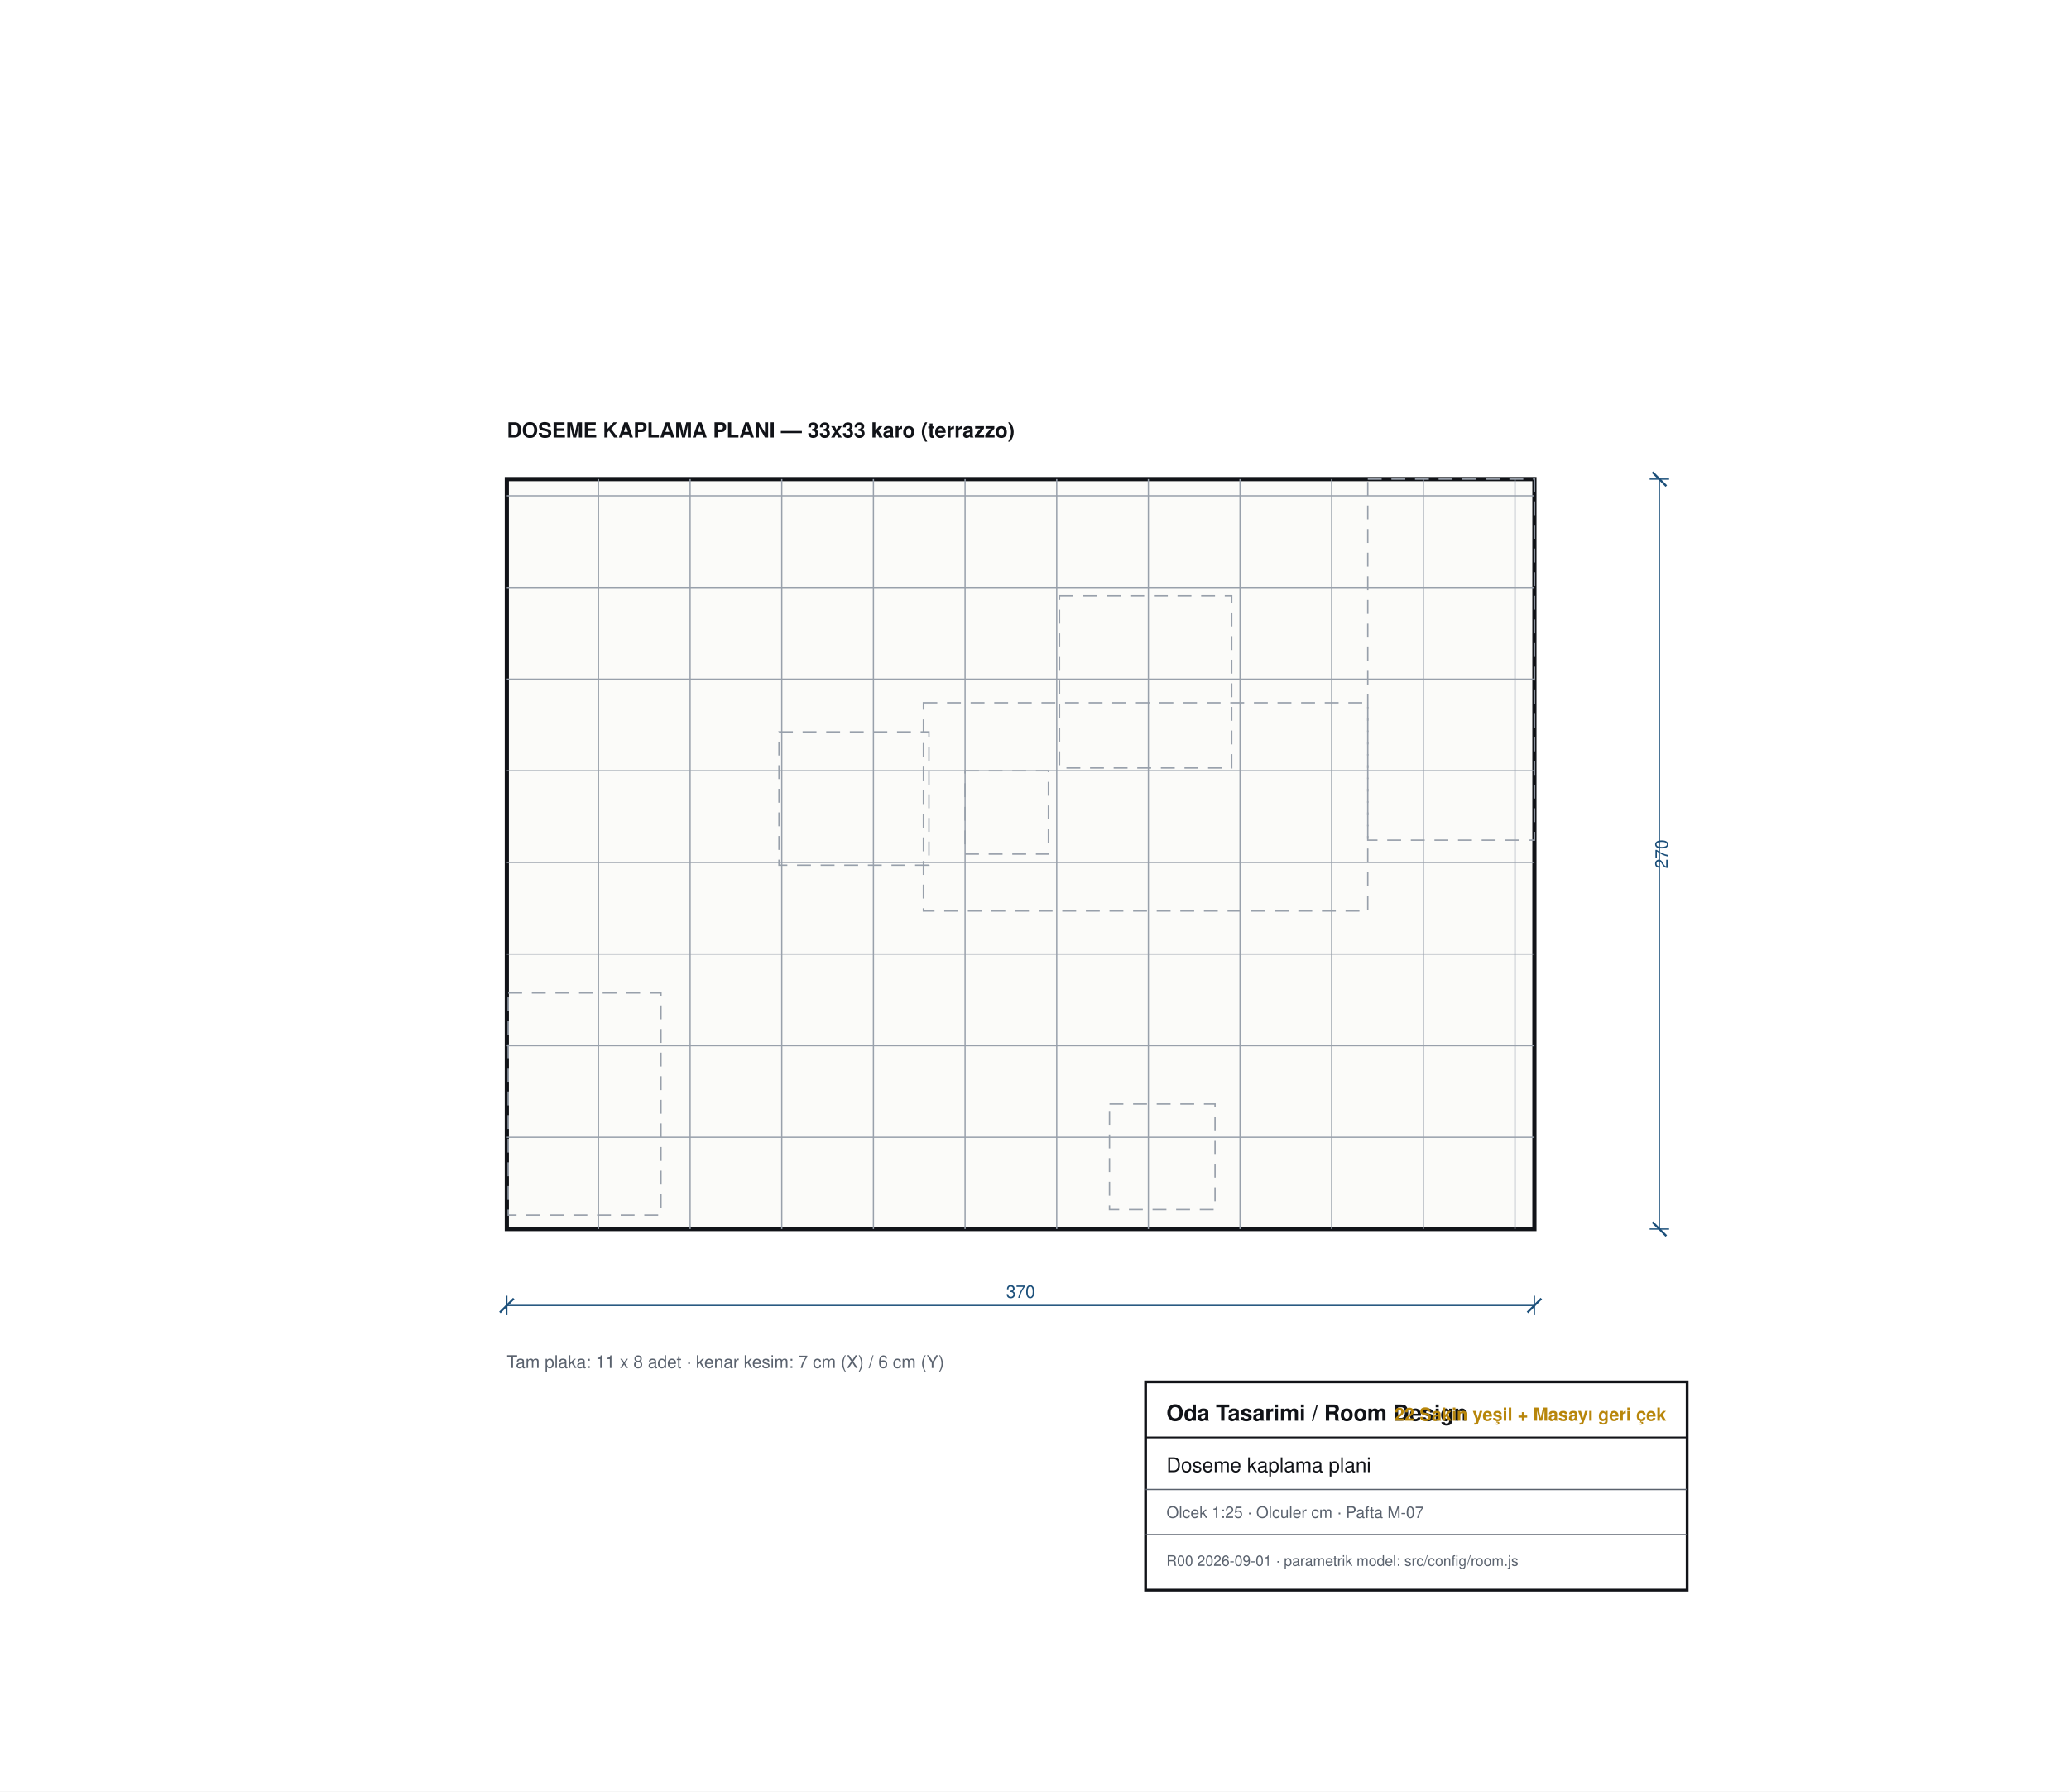
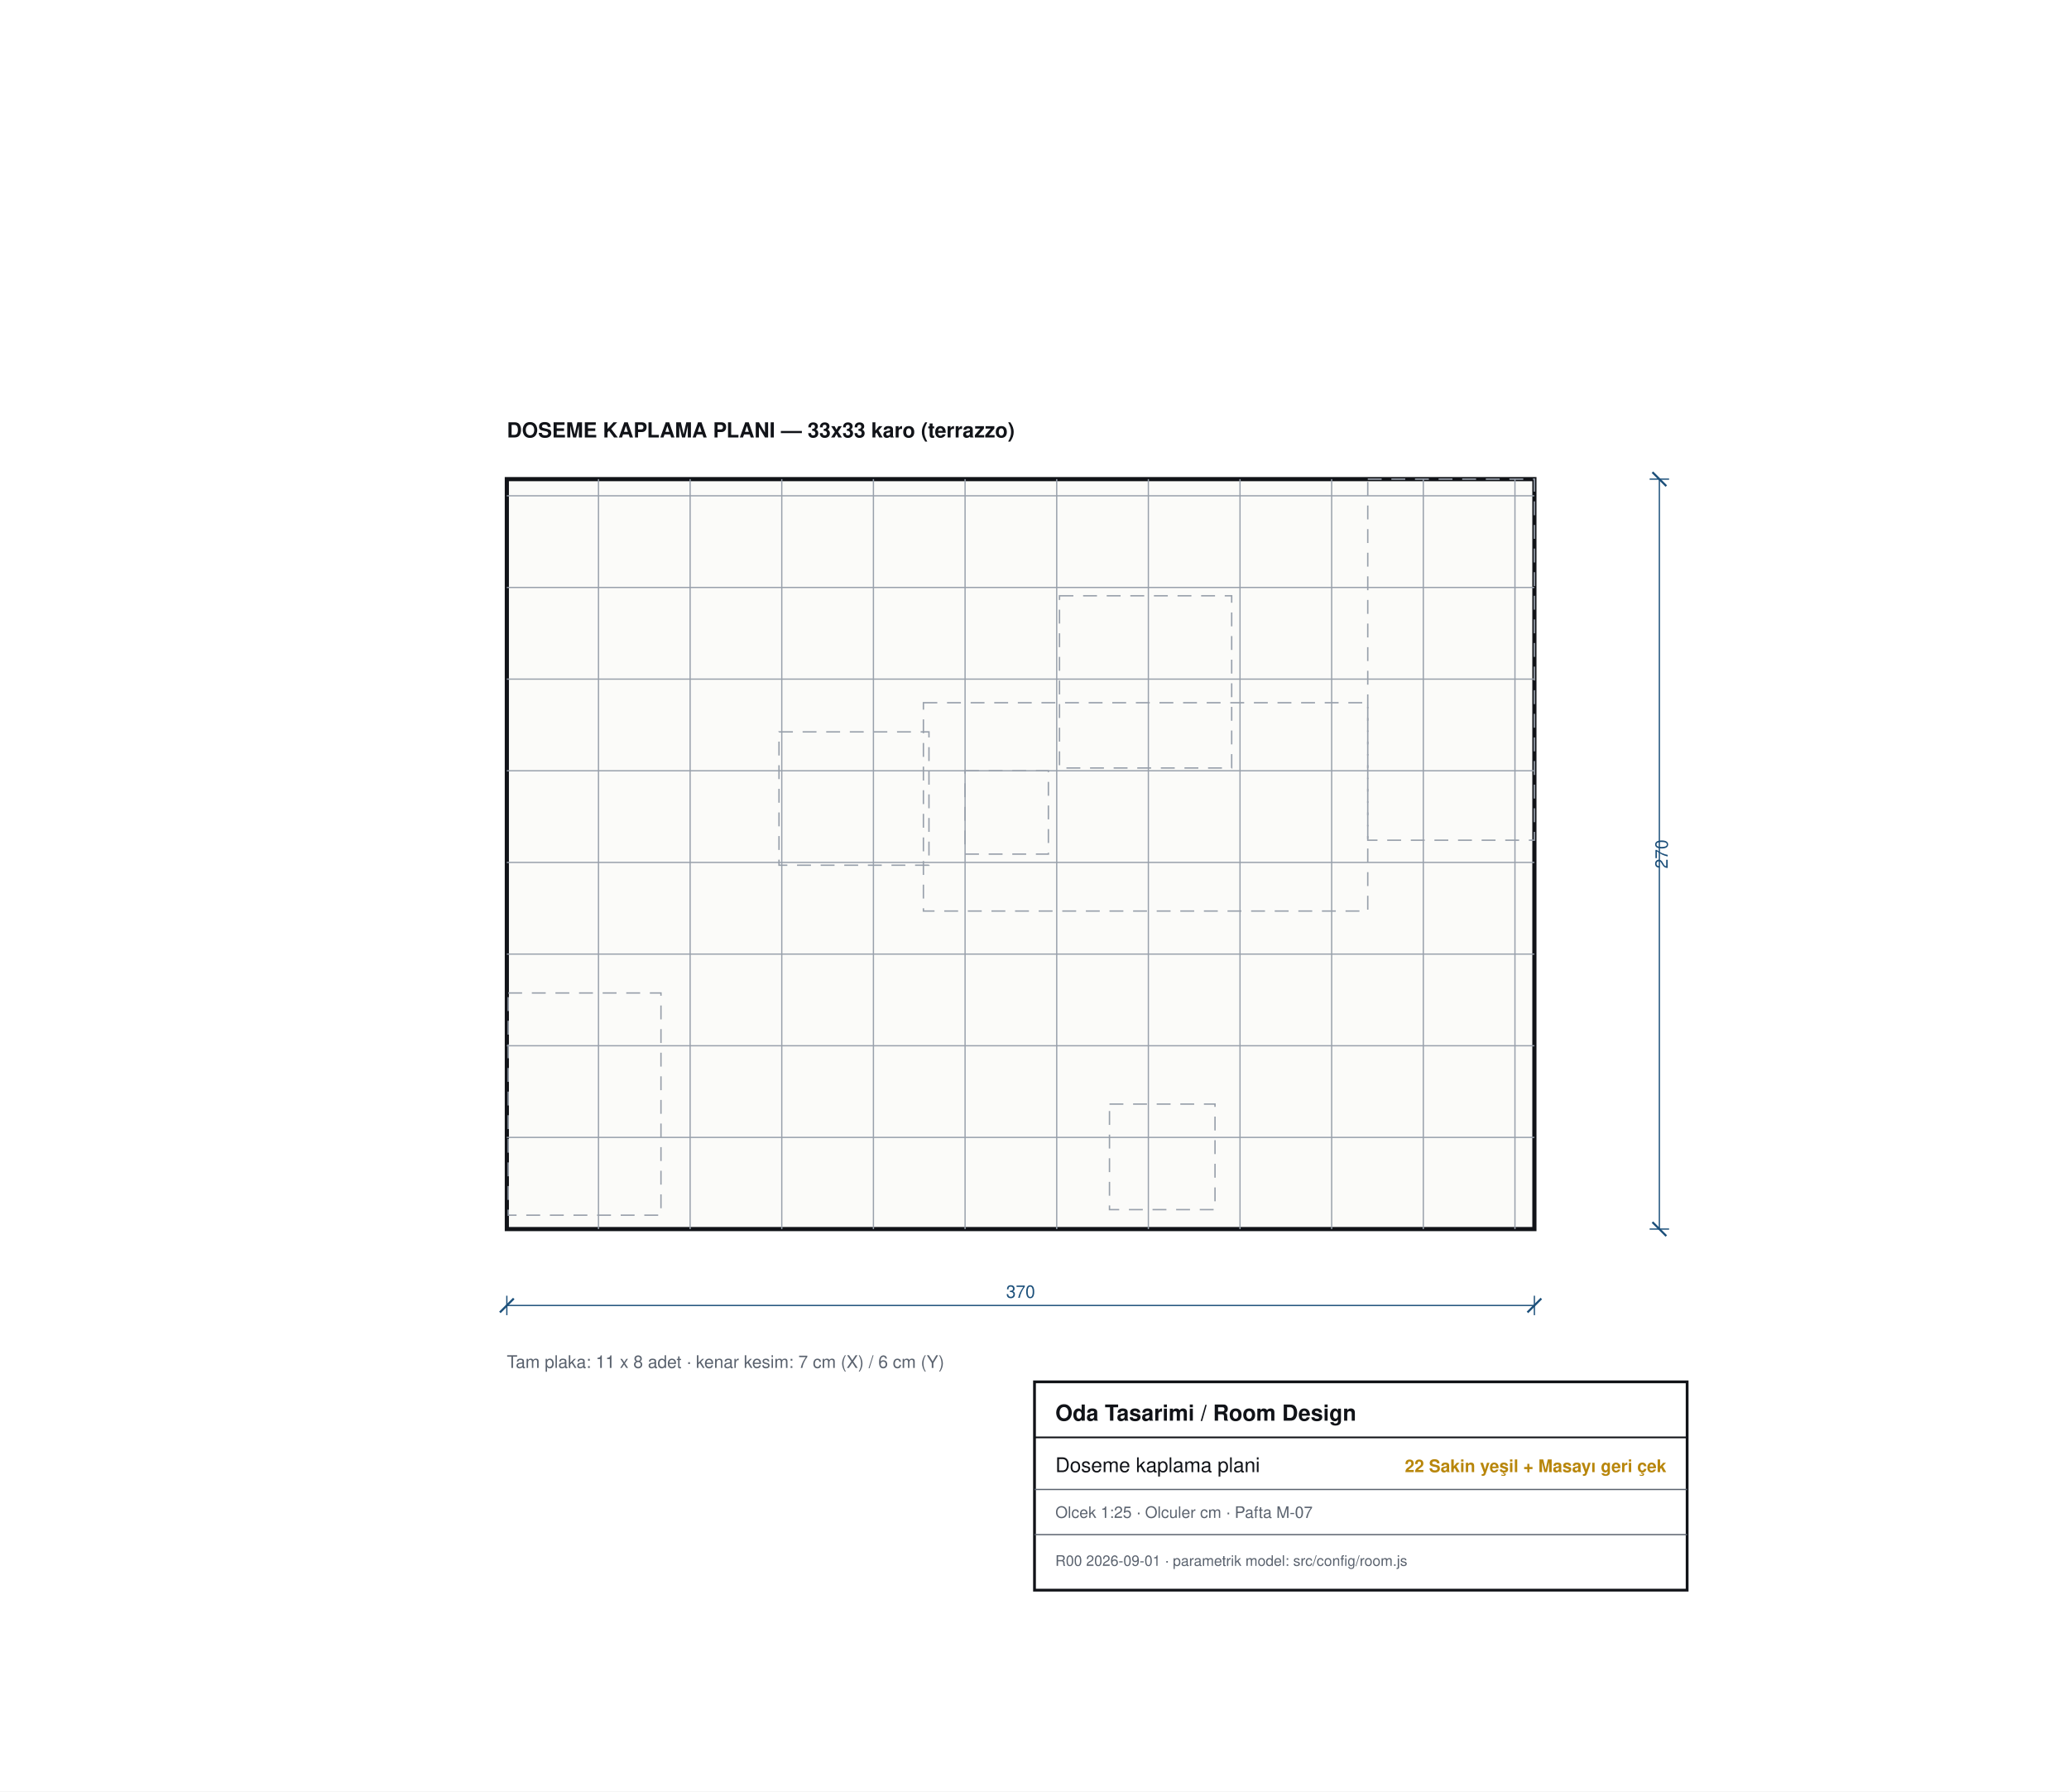
<svg xmlns="http://www.w3.org/2000/svg" width="298mm" height="258mm" viewBox="0 0 298 258" font-family="Helvetica,Arial,sans-serif">
  <rect width="298" height="258" fill="#ffffff" />
  <rect x="73.00" y="69.00" width="148.00" height="108.00" fill="#fbfbf9" stroke="#111318" stroke-width="0.6" />
  <line x1="86.20" y1="177.00" x2="86.20" y2="69.00" stroke="#98a0ab" stroke-width="0.18" />
  <line x1="99.40" y1="177.00" x2="99.40" y2="69.00" stroke="#98a0ab" stroke-width="0.18" />
  <line x1="112.60" y1="177.00" x2="112.60" y2="69.00" stroke="#98a0ab" stroke-width="0.18" />
  <line x1="125.80" y1="177.00" x2="125.80" y2="69.00" stroke="#98a0ab" stroke-width="0.18" />
  <line x1="139.00" y1="177.00" x2="139.00" y2="69.00" stroke="#98a0ab" stroke-width="0.18" />
  <line x1="152.20" y1="177.00" x2="152.20" y2="69.00" stroke="#98a0ab" stroke-width="0.18" />
  <line x1="165.40" y1="177.00" x2="165.40" y2="69.00" stroke="#98a0ab" stroke-width="0.18" />
  <line x1="178.60" y1="177.00" x2="178.60" y2="69.00" stroke="#98a0ab" stroke-width="0.18" />
  <line x1="191.80" y1="177.00" x2="191.80" y2="69.00" stroke="#98a0ab" stroke-width="0.18" />
  <line x1="205.00" y1="177.00" x2="205.00" y2="69.00" stroke="#98a0ab" stroke-width="0.18" />
  <line x1="218.20" y1="177.00" x2="218.20" y2="69.00" stroke="#98a0ab" stroke-width="0.18" />
  <line x1="73.00" y1="163.80" x2="221.00" y2="163.80" stroke="#98a0ab" stroke-width="0.18" />
  <line x1="73.00" y1="150.60" x2="221.00" y2="150.60" stroke="#98a0ab" stroke-width="0.18" />
  <line x1="73.00" y1="137.40" x2="221.00" y2="137.40" stroke="#98a0ab" stroke-width="0.18" />
  <line x1="73.00" y1="124.20" x2="221.00" y2="124.20" stroke="#98a0ab" stroke-width="0.18" />
  <line x1="73.00" y1="111.00" x2="221.00" y2="111.00" stroke="#98a0ab" stroke-width="0.18" />
  <line x1="73.00" y1="97.80" x2="221.00" y2="97.80" stroke="#98a0ab" stroke-width="0.18" />
  <line x1="73.00" y1="84.60" x2="221.00" y2="84.60" stroke="#98a0ab" stroke-width="0.18" />
  <line x1="73.00" y1="71.40" x2="221.00" y2="71.40" stroke="#98a0ab" stroke-width="0.18" />
  <text x="73.00" y="63.00" font-size="3" fill="#111318" text-anchor="start" font-weight="700">DOSEME KAPLAMA PLANI — 33x33 karo (terrazzo)</text>
  <rect x="133.00" y="101.20" width="64.00" height="30.00" fill="none" stroke="#98a0ab" stroke-width="0.2" stroke-dasharray="2 1.4" />
  <rect x="73.20" y="143.00" width="22.00" height="32.00" fill="none" stroke="#98a0ab" stroke-width="0.2" stroke-dasharray="2 1.4" />
  <rect x="152.60" y="85.80" width="24.80" height="24.80" fill="none" stroke="#98a0ab" stroke-width="0.2" stroke-dasharray="2 1.4" />
  <rect x="112.20" y="105.40" width="21.60" height="19.20" fill="none" stroke="#98a0ab" stroke-width="0.2" stroke-dasharray="2 1.4" />
  <rect x="197.00" y="69.00" width="24.00" height="52.00" fill="none" stroke="#98a0ab" stroke-width="0.2" stroke-dasharray="2 1.4" />
  <rect x="159.80" y="159.00" width="15.20" height="15.20" fill="none" stroke="#98a0ab" stroke-width="0.2" stroke-dasharray="2 1.4" />
  <rect x="139.00" y="111.00" width="12.00" height="12.00" fill="none" stroke="#98a0ab" stroke-width="0.2" stroke-dasharray="2 1.4" />
  <line x1="73.00" y1="186.60" x2="73.00" y2="189.40" stroke="#1b4f7a" stroke-width="0.18" />
  <line x1="221.00" y1="186.60" x2="221.00" y2="189.40" stroke="#1b4f7a" stroke-width="0.18" />
  <line x1="73.00" y1="188.00" x2="221.00" y2="188.00" stroke="#1b4f7a" stroke-width="0.18" />
  <line x1="72.00" y1="189.00" x2="74.00" y2="187.00" stroke="#1b4f7a" stroke-width="0.3" />
  <line x1="220.00" y1="189.00" x2="222.00" y2="187.00" stroke="#1b4f7a" stroke-width="0.3" />
  <text x="147.00" y="186.90" font-size="2.5" fill="#1b4f7a" text-anchor="middle">370</text>
  <line x1="240.40" y1="69.00" x2="237.60" y2="69.00" stroke="#1b4f7a" stroke-width="0.18" />
  <line x1="240.40" y1="177.00" x2="237.60" y2="177.00" stroke="#1b4f7a" stroke-width="0.18" />
  <line x1="239.00" y1="69.00" x2="239.00" y2="177.00" stroke="#1b4f7a" stroke-width="0.18" />
  <line x1="238.00" y1="68.00" x2="240.00" y2="70.00" stroke="#1b4f7a" stroke-width="0.3" />
  <line x1="238.00" y1="176.00" x2="240.00" y2="178.00" stroke="#1b4f7a" stroke-width="0.3" />
  <text x="240.20" y="123.00" font-size="2.5" fill="#1b4f7a" text-anchor="middle" transform="rotate(-90 240.20 123.00)">270</text>
  <text x="73.00" y="197.00" font-size="2.5" fill="#5a626e" text-anchor="start">Tam plaka: 11 x 8 adet  ·  kenar kesim: 7 cm (X) / 6 cm (Y)</text>
-   <rect x="165.00" y="199.00" width="78.00" height="30.00" fill="#ffffff" stroke="#111318" stroke-width="0.4" />
-   <line x1="165.00" y1="207.00" x2="243.00" y2="207.00" stroke="#111318" stroke-width="0.25" />
-   <line x1="165.00" y1="214.50" x2="243.00" y2="214.50" stroke="#5a626e" stroke-width="0.18" />
-   <line x1="165.00" y1="221.00" x2="243.00" y2="221.00" stroke="#5a626e" stroke-width="0.18" />
-   <text x="168.00" y="204.60" font-size="3.2" fill="#111318" text-anchor="start" font-weight="700">Oda Tasarimi / Room Design</text>
-   <text x="168.00" y="212.00" font-size="2.9" fill="#111318" text-anchor="start">Doseme kaplama plani</text>
-   <text x="168.00" y="218.60" font-size="2.3" fill="#5a626e" text-anchor="start">Olcek 1:25  ·  Olculer cm  ·  Pafta M-07</text>
-   <text x="240.00" y="204.60" font-size="2.6" fill="#b8860b" text-anchor="end" font-weight="700">22 Sakin yeşil + Masayı geri çek</text>
-   <text x="168.00" y="225.50" font-size="2.1" fill="#5a626e" text-anchor="start">R00  2026-09-01  ·  parametrik model: src/config/room.js</text>
+   <rect x="149.00" y="199.00" width="94.00" height="30.00" fill="#ffffff" stroke="#111318" stroke-width="0.4" />
+   <line x1="149.00" y1="207.00" x2="243.00" y2="207.00" stroke="#111318" stroke-width="0.25" />
+   <line x1="149.00" y1="214.50" x2="243.00" y2="214.50" stroke="#5a626e" stroke-width="0.18" />
+   <line x1="149.00" y1="221.00" x2="243.00" y2="221.00" stroke="#5a626e" stroke-width="0.18" />
+   <text x="152.00" y="204.60" font-size="3.2" fill="#111318" text-anchor="start" font-weight="700">Oda Tasarimi / Room Design</text>
+   <text x="152.00" y="212.00" font-size="2.9" fill="#111318" text-anchor="start">Doseme kaplama plani</text>
+   <text x="152.00" y="218.60" font-size="2.3" fill="#5a626e" text-anchor="start">Olcek 1:25  ·  Olculer cm  ·  Pafta M-07</text>
+   <text x="240.00" y="212.00" font-size="2.5" fill="#b8860b" text-anchor="end" font-weight="700">22 Sakin yeşil + Masayı geri çek</text>
+   <text x="152.00" y="225.50" font-size="2.1" fill="#5a626e" text-anchor="start">R00  2026-09-01  ·  parametrik model: src/config/room.js</text>
</svg>
